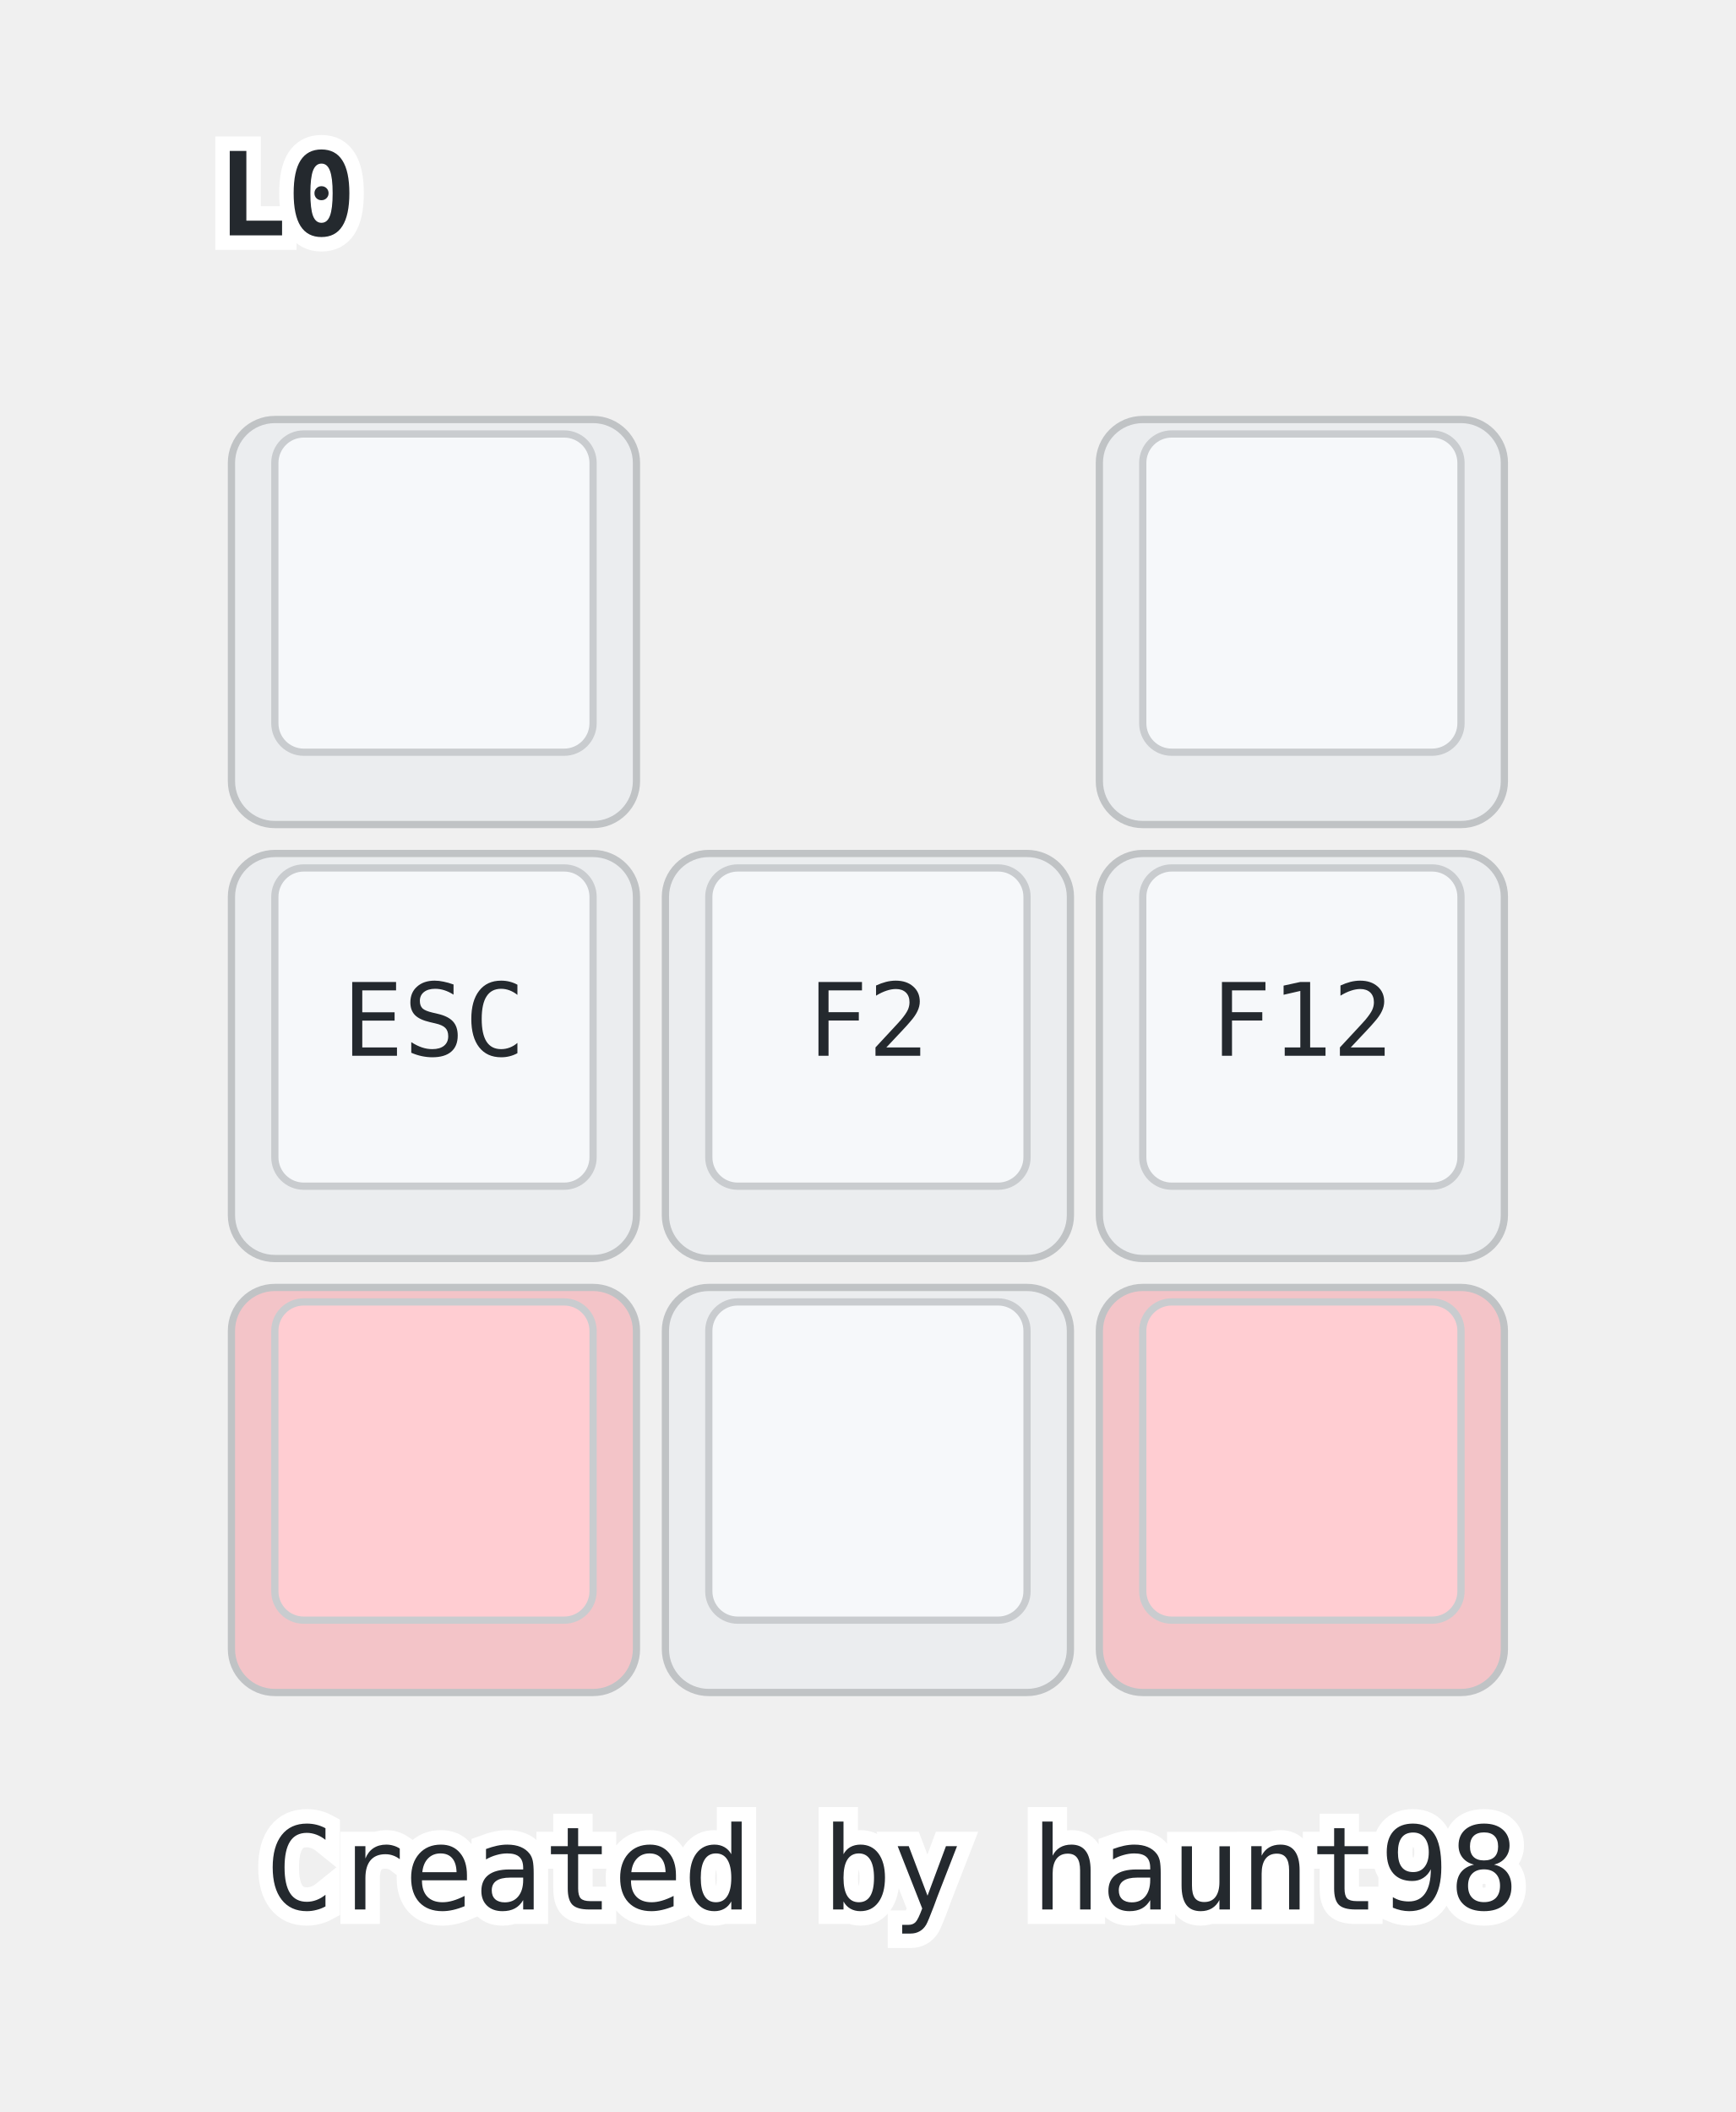
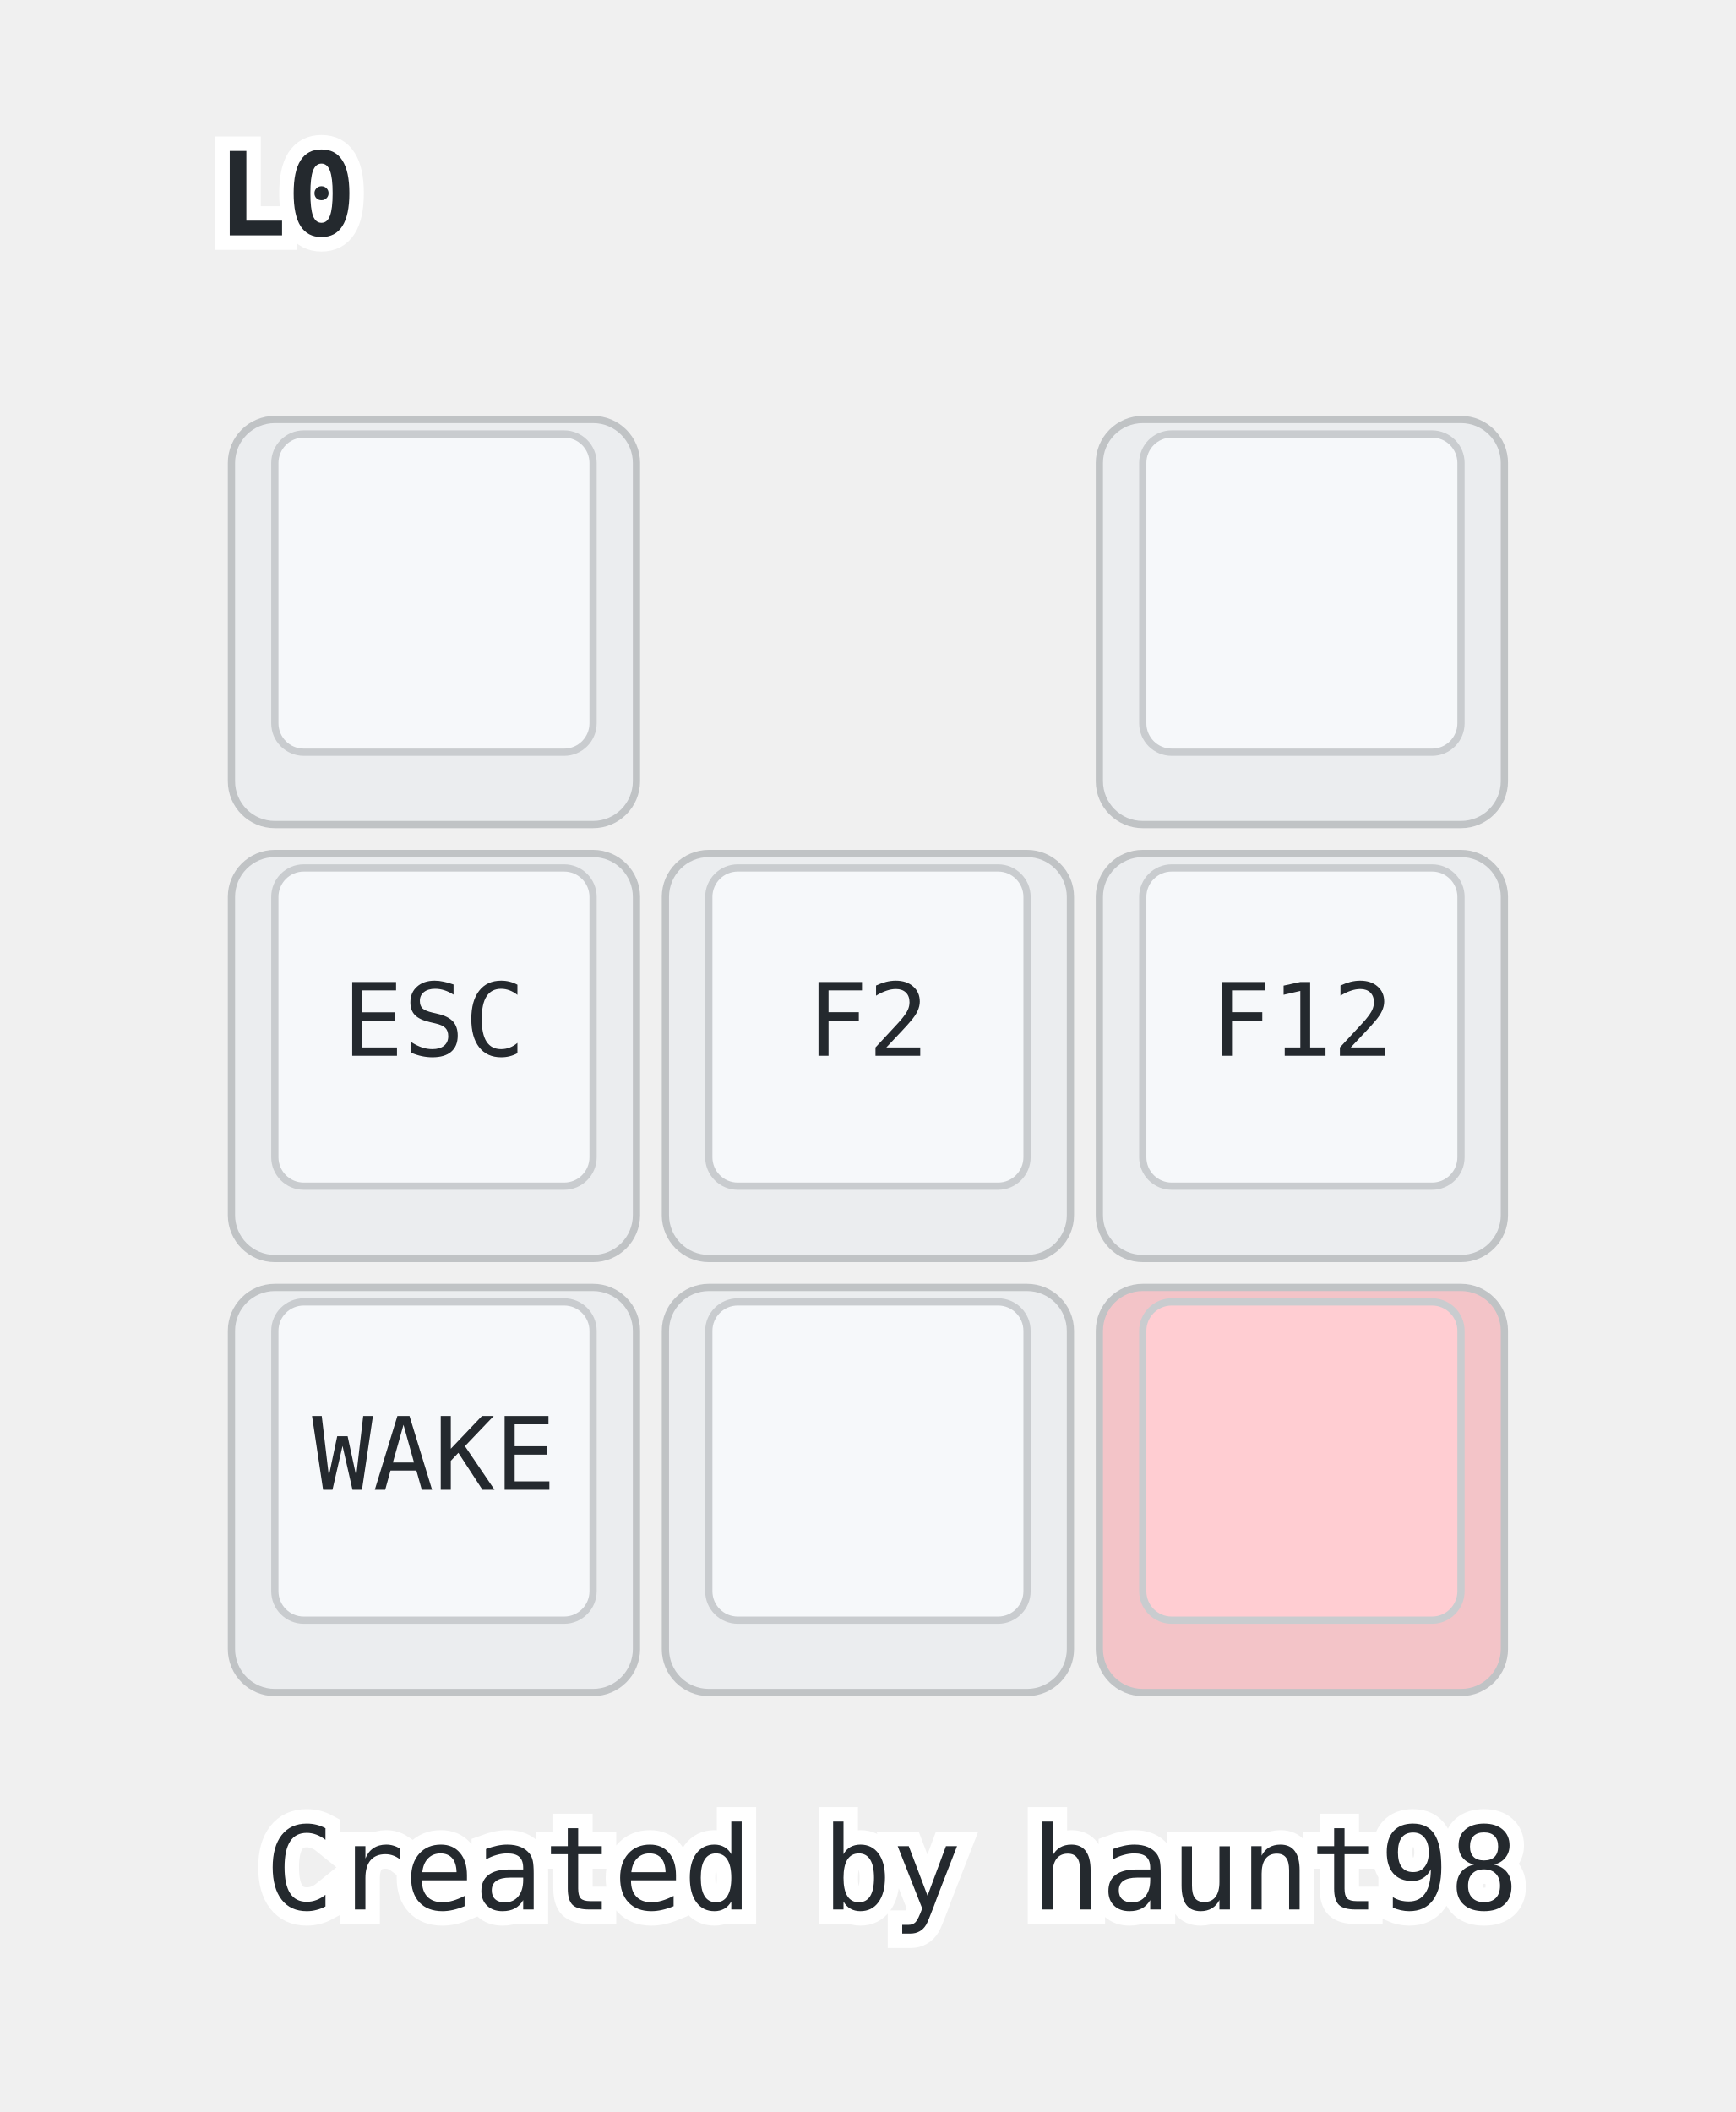
<svg xmlns="http://www.w3.org/2000/svg" xmlns:xlink="http://www.w3.org/1999/xlink" width="240" height="292" viewBox="0 0 240 292" class="keymap">
  <defs>/* start glyphs */
<svg id="mdi:apple-finder">
      <svg id="mdi-apple-finder" viewBox="0 0 24 24">
        <path d="M8 11C7.45 11 7 10.55 7 10V8C7 7.45 7.45 7 8 7C8.55 7 9 7.45 9 8V10C9 10.55 8.55 11 8 11M17 10V8C17 7.45 16.55 7 16 7C15.45 7 15 7.45 15 8V10C15 10.55 15.45 11 16 11C16.55 11 17 10.55 17 10M22 5V20C22 21.1 21.1 22 20 22H4C2.9 22 2 21.1 2 20V5C2 3.9 2.9 3 4 3H20C21.1 3 22 3.9 22 5M4 20L13.06 20C12.96 19.35 12.89 18.64 12.83 17.94C12.56 17.96 12.3 18 12 18C8.24 18 6.31 15.73 6.23 15.63C5.88 15.21 5.94 14.58 6.36 14.22C6.78 13.87 7.41 13.93 7.77 14.35C7.83 14.43 9.23 16 12 16C12.27 16 12.5 15.97 12.74 15.95C12.71 14.75 12.73 13.74 12.74 13.26H10.93C10.28 13.26 9.75 12.7 9.75 12C9.77 11.75 10.07 7.82 11 5H4L4 20M20 20L20 5H12.6C11.74 7.19 11.37 10.73 11.27 11.76H13.08C13.72 11.76 14.25 12.32 14.25 13C14.25 13.04 14.21 14.15 14.24 15.6C15.54 15.11 16.22 14.35 16.23 14.34C16.58 13.92 17.21 13.85 17.63 14.2C18.06 14.55 18.12 15.18 17.77 15.61C17.71 15.68 16.55 17.05 14.32 17.68C14.38 18.5 14.46 19.29 14.58 20H20Z" />
      </svg>
    </svg>
    <svg id="mdi:keyboard-return">
      <svg id="mdi-keyboard-return" viewBox="0 0 24 24">
        <path d="M19,7V11H5.83L9.41,7.41L8,6L2,12L8,18L9.41,16.58L5.83,13H21V7H19Z" />
      </svg>
    </svg>
    <svg id="mdi:volume-off">
      <svg id="mdi-volume-off" viewBox="0 0 24 24">
        <path d="M12,4L9.91,6.09L12,8.18M4.27,3L3,4.27L7.73,9H3V15H7L12,20V13.27L16.25,17.53C15.58,18.04 14.83,18.46 14,18.7V20.77C15.38,20.45 16.63,19.82 17.68,18.96L19.73,21L21,19.73L12,10.73M19,12C19,12.94 18.8,13.82 18.46,14.64L19.97,16.15C20.62,14.91 21,13.5 21,12C21,7.72 18,4.14 14,3.23V5.29C16.89,6.15 19,8.83 19,12M16.5,12C16.5,10.23 15.5,8.71 14,7.97V10.18L16.45,12.63C16.5,12.43 16.5,12.21 16.5,12Z" />
      </svg>
    </svg>
  </defs>/* end glyphs */
<style>/* inherit to force styles through use tags */
svg path {
    fill: inherit;
}

/* font and background color specifications */
svg.keymap {
    font-family: SFMono-Regular,Consolas,Liberation Mono,Menlo,monospace;
    font-size: 14px;
    font-kerning: normal;
    text-rendering: optimizeLegibility;
    fill: #24292e;
}

/* default key styling */
rect.key {
    fill: #f6f8fa;
}

rect.key, rect.combo {
    stroke: #c9cccf;
    stroke-width: 1;
}

/* default key side styling, only used is draw_key_sides is set */
rect.side {
    filter: brightness(90%);
}

/* color accent for combo boxes */
rect.combo, rect.combo-separate {
    fill: #cdf;
}

/* color accent for held keys */
rect.held, rect.combo.held {
    fill: #fdd;
}

/* color accent for ghost (optional) keys */
rect.ghost, rect.combo.ghost {
    stroke-dasharray: 4, 4;
    stroke-width: 2;
}

text {
    text-anchor: middle;
    dominant-baseline: middle;
}

/* styling for layer labels */
text.label {
    font-weight: bold;
    text-anchor: start;
    stroke: white;
    stroke-width: 4;
    paint-order: stroke;
}

/* styling for optional footer */
text.footer {
    text-anchor: end;
    dominant-baseline: auto;
    stroke: white;
    stroke-width: 4;
    paint-order: stroke;
}

/* styling for combo tap, and key non-tap label text */
text.combo, text.hold, text.shifted, text.left, text.right {
    font-size: 11px;
}

text.hold {
    text-anchor: middle;
    dominant-baseline: auto;
}

text.shifted {
    text-anchor: middle;
    dominant-baseline: hanging;
}

text.left {
    text-anchor: start;
}

text.right {
    text-anchor: end;
}

text.layer-activator {
    text-decoration: underline;
}

/* styling for hold/shifted label text in combo box */
text.combo.hold, text.combo.shifted, text.combo.left, text.combo.right {
    font-size: 8px;
}

/* lighter symbol for transparent keys */
text.trans {
    fill: #7b7e81;
}

/* styling for combo dendrons */
path.combo {
    stroke-width: 1;
    stroke: gray;
    fill: none;
}

/* Start Tabler Icons Cleanup */
/* cannot use height/width with glyphs */
.icon-tabler &gt; path {
    fill: inherit;
    stroke: inherit;
    stroke-width: 2;
}
/* hide tabler's default box */
.icon-tabler &gt; path[stroke="none"][fill="none"] {
    visibility: hidden;
}
/* End Tabler Icons Cleanup */

svg.keymap {
  font-family: Iosevka Pacman, monospace;
  font-size: 14px;
}
text.label, text.footer {
  font-size: 16px;
}
text.hold {
  font-size: 12px;
}
rect.held, rect.enter, rect.space, rect.arrow {
  fill: rgb(255, 205, 210);
}
rect.esc, rect.vim {
  fill: rgb(200, 230, 201);
}
</style>
  <g transform="translate(30, 0)" class="layer-L0">
    <text x="0" y="28" class="label" id="L0">L0</text>
    <g transform="translate(0, 56)">
      <g transform="translate(30, 30)" class="key keypos-0">
        <rect rx="6" ry="6" x="-28" y="-28" width="56" height="56" class="key side" />
        <rect rx="4" ry="4" x="-22" y="-26" width="44" height="44" class="key" />
        <use href="#mdi:volume-off" xlink:href="#mdi:volume-off" x="-9" y="-13" height="18" width="18.0" class="key tap glyph mdi:volume-off" />
      </g>
      <g transform="translate(150, 30)" class="key keypos-1">
        <rect rx="6" ry="6" x="-28" y="-28" width="56" height="56" class="key side" />
        <rect rx="4" ry="4" x="-22" y="-26" width="44" height="44" class="key" />
        <use href="#mdi:volume-off" xlink:href="#mdi:volume-off" x="-9" y="-13" height="18" width="18.0" class="key tap glyph mdi:volume-off" />
      </g>
      <g transform="translate(30, 90)" class="key keypos-2">
        <rect rx="6" ry="6" x="-28" y="-28" width="56" height="56" class="key side" />
        <rect rx="4" ry="4" x="-22" y="-26" width="44" height="44" class="key" />
        <text x="0" y="-4" class="key tap">ESC</text>
      </g>
      <g transform="translate(90, 90)" class="key keypos-3">
        <rect rx="6" ry="6" x="-28" y="-28" width="56" height="56" class="key side" />
        <rect rx="4" ry="4" x="-22" y="-26" width="44" height="44" class="key" />
        <text x="0" y="-4" class="key tap">F2</text>
      </g>
      <g transform="translate(150, 90)" class="key keypos-4">
        <rect rx="6" ry="6" x="-28" y="-28" width="56" height="56" class="key side" />
        <rect rx="4" ry="4" x="-22" y="-26" width="44" height="44" class="key" />
        <text x="0" y="-4" class="key tap">F12</text>
      </g>
-       <g transform="translate(30, 150)" class="key enter keypos-5">
-         <rect rx="6" ry="6" x="-28" y="-28" width="56" height="56" class="key enter side" />
-         <rect rx="4" ry="4" x="-22" y="-26" width="44" height="44" class="key enter" />
-         <use href="#mdi:keyboard-return" xlink:href="#mdi:keyboard-return" x="-9" y="-13" height="18" width="18.0" class="key enter tap glyph mdi:keyboard-return" />
+       <g transform="translate(30, 150)" class="key keypos-5">
+         <rect rx="6" ry="6" x="-28" y="-28" width="56" height="56" class="key side" />
+         <rect rx="4" ry="4" x="-22" y="-26" width="44" height="44" class="key" />
+         <text x="0" y="-4" class="key tap">WAKE</text>
      </g>
      <g transform="translate(90, 150)" class="key keypos-6">
        <rect rx="6" ry="6" x="-28" y="-28" width="56" height="56" class="key side" />
        <rect rx="4" ry="4" x="-22" y="-26" width="44" height="44" class="key" />
        <use href="#mdi:apple-finder" xlink:href="#mdi:apple-finder" x="-9" y="-13" height="18" width="18.0" class="key tap glyph mdi:apple-finder" />
      </g>
      <g transform="translate(150, 150)" class="key enter keypos-7">
        <rect rx="6" ry="6" x="-28" y="-28" width="56" height="56" class="key enter side" />
        <rect rx="4" ry="4" x="-22" y="-26" width="44" height="44" class="key enter" />
        <use href="#mdi:keyboard-return" xlink:href="#mdi:keyboard-return" x="-9" y="-13" height="18" width="18.0" class="key enter tap glyph mdi:keyboard-return" />
      </g>
    </g>
  </g>
  <text x="210.0" y="264.0" class="footer">Created by haunt98</text>
</svg>
